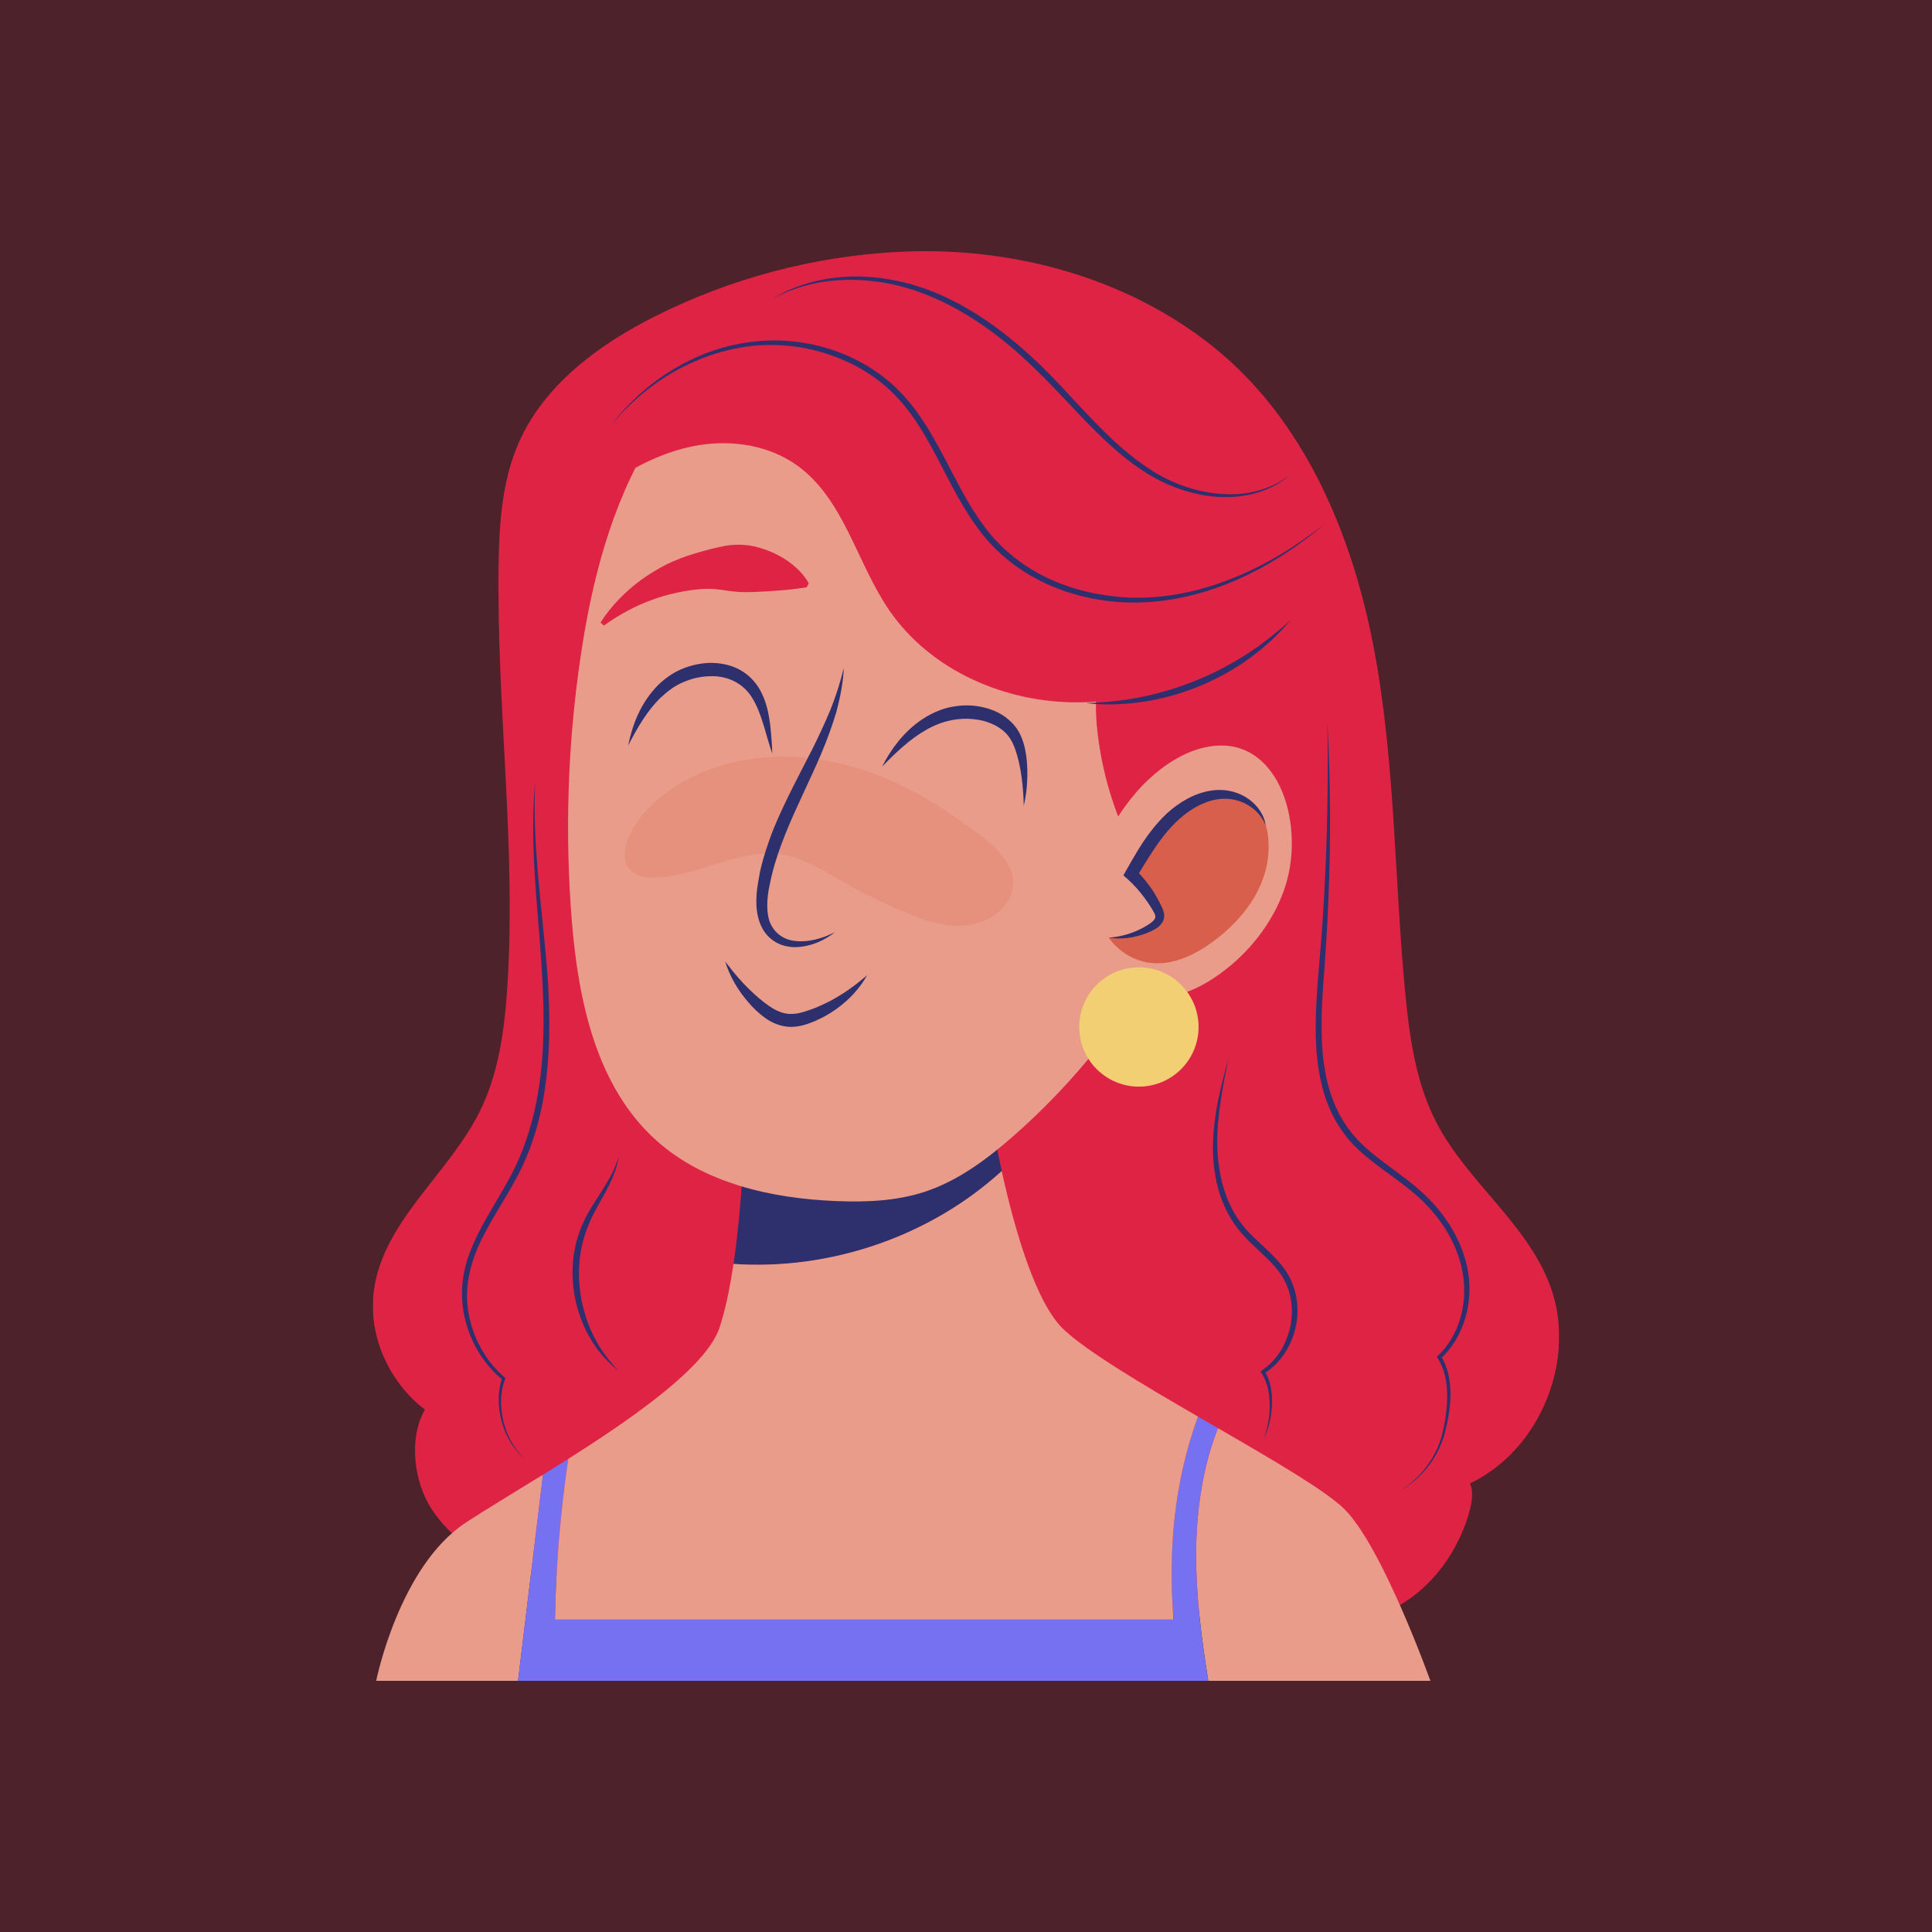
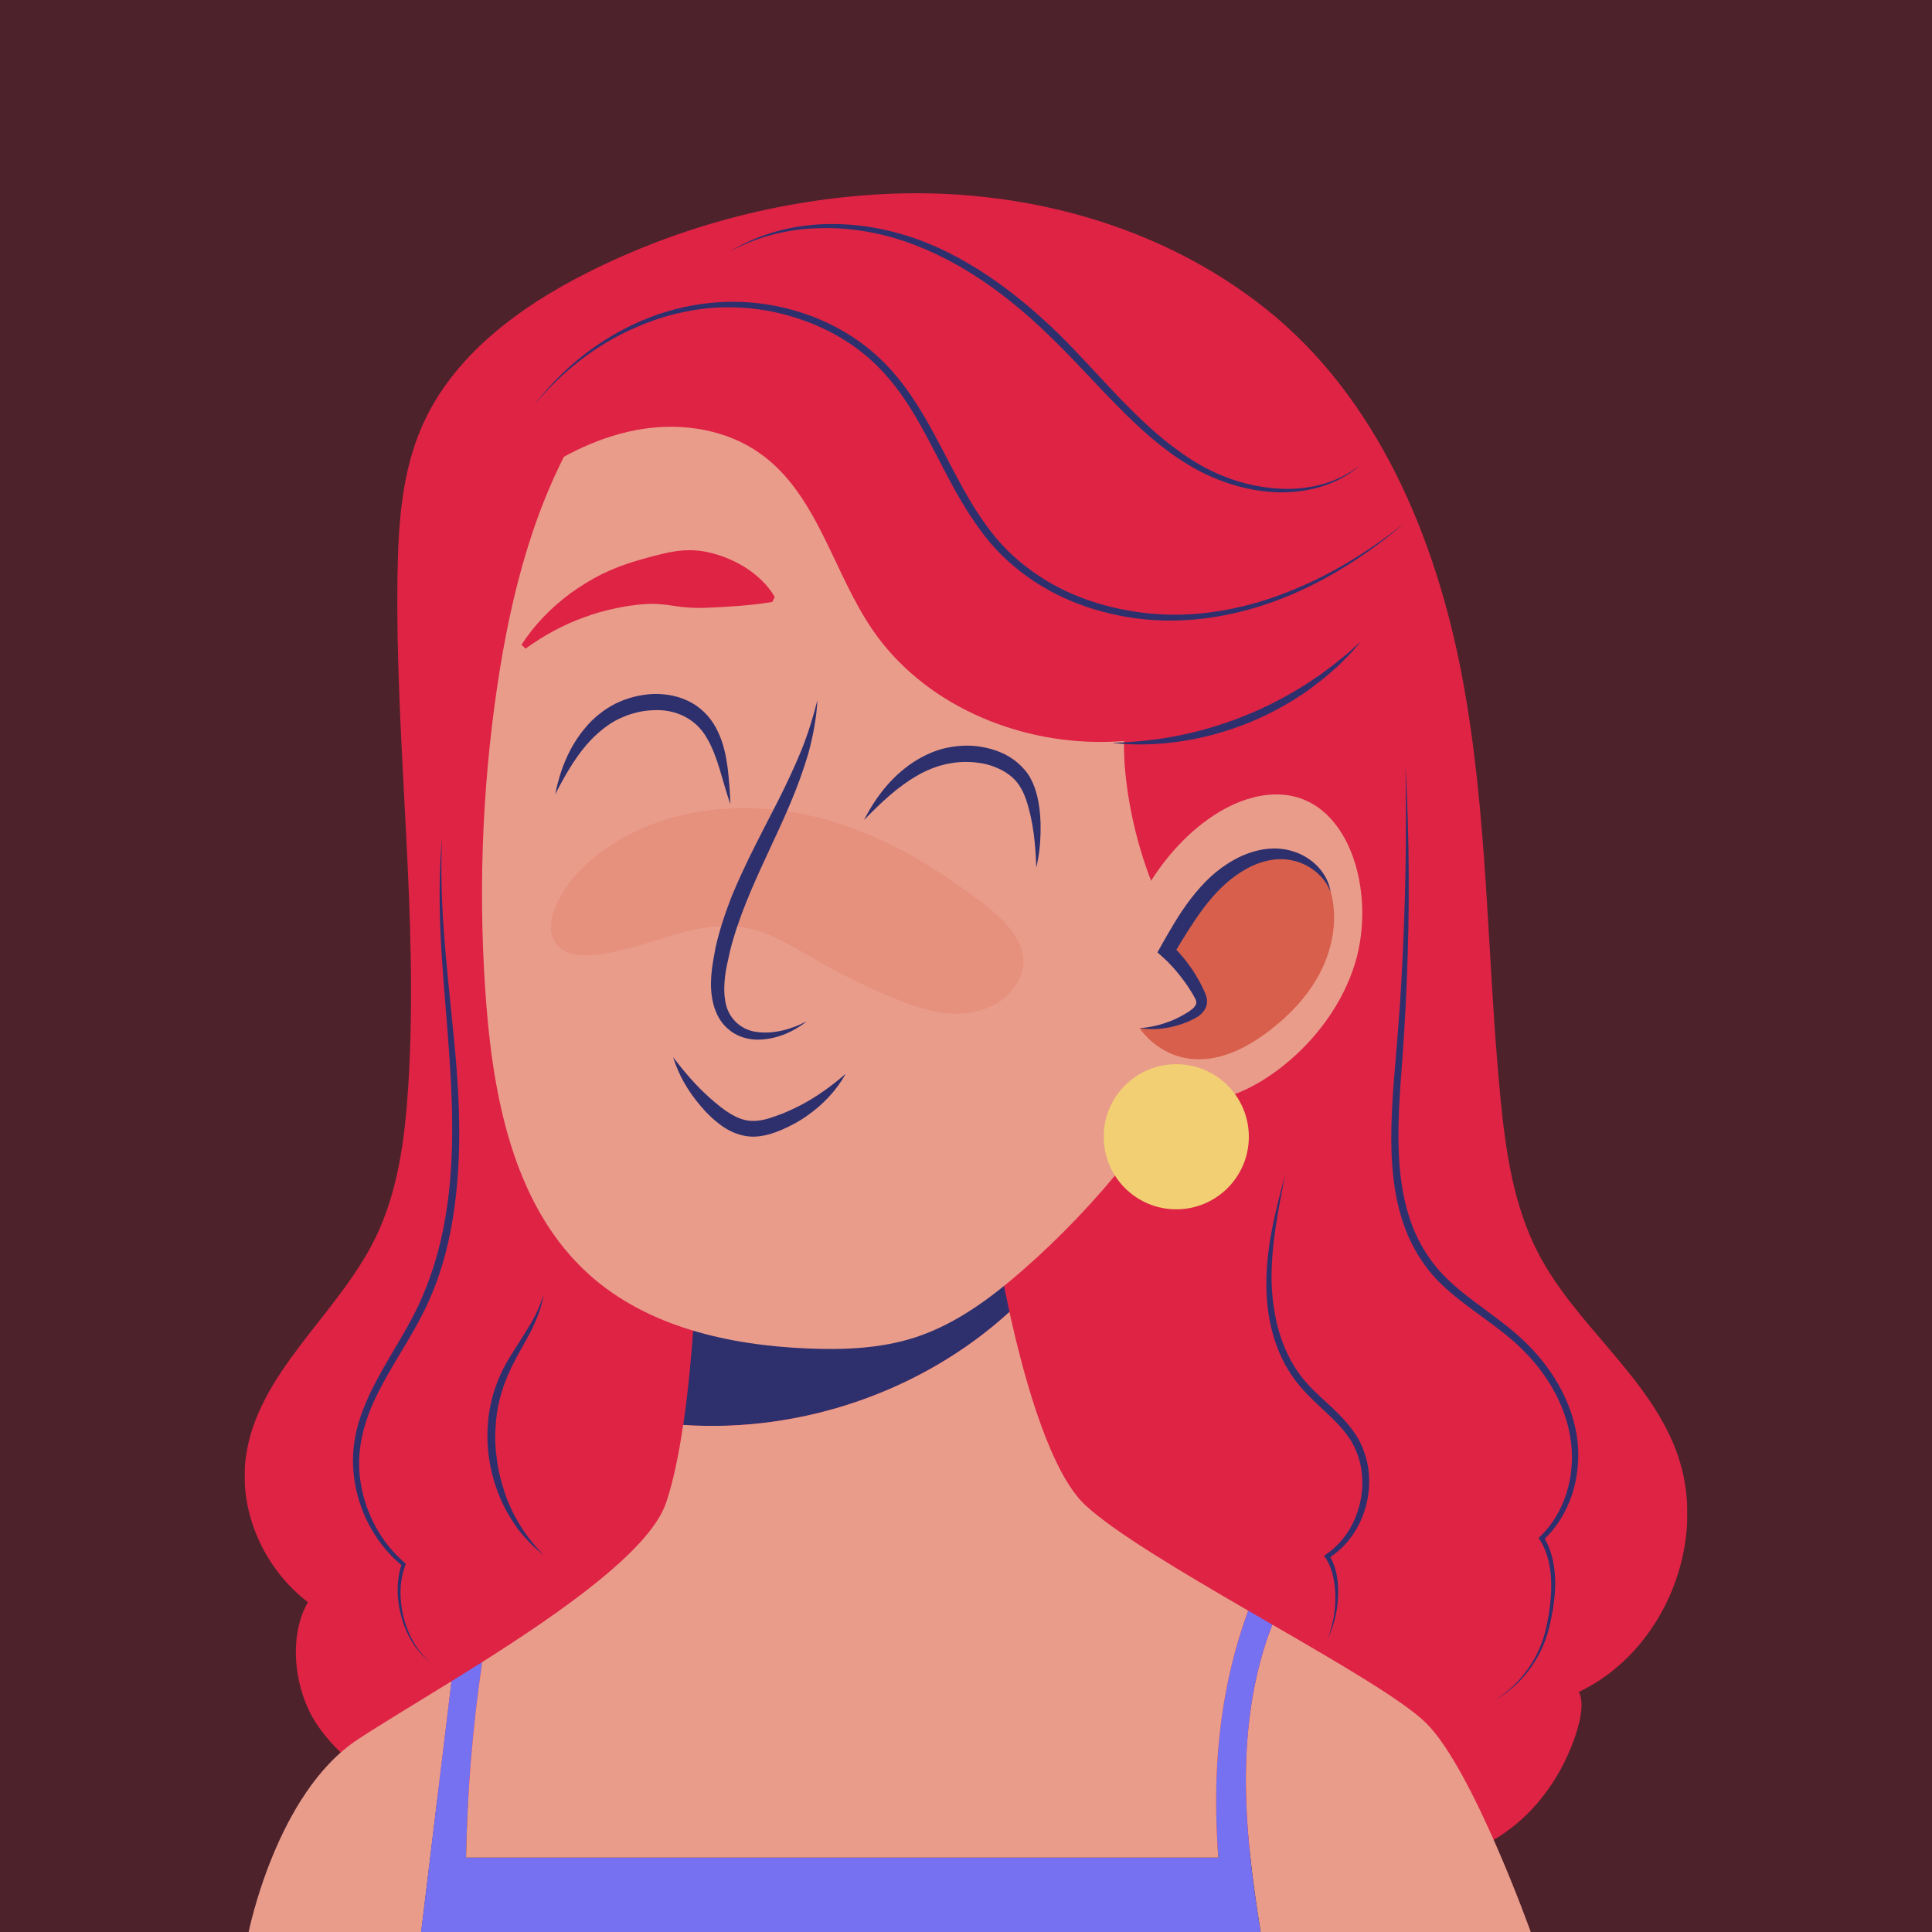
<svg xmlns="http://www.w3.org/2000/svg" viewBox="0 0 100 100">
  <rect width="100" height="100" fill="#4d222b" />
-   <svg x="19.297" y="13" width="61.407" height="74.00" viewBox="0 0 182.91 220.42">
+   <svg x="12.658" y="10" width="74.684" height="90.00" viewBox="0 0 182.91 220.42">
    <defs>
      <style>
      .cls-1 {
        fill: #f1cf72;
      }

      .cls-2 {
        fill: #7571f0;
      }

      .cls-3, .cls-4 {
        mix-blend-mode: multiply;
      }

      .cls-3, .cls-4, .cls-5 {
        fill: #ea9c8b;
      }

      .cls-4 {
        opacity: .2;
      }

      .cls-6 {
        fill: #2e306d;
      }

      .cls-7 {
        fill: #de2345;
      }

      .cls-8 {
        isolation: isolate;
      }
    </style>
    </defs>
    <g class="cls-8">
      <g id="Capa_1" data-name="Capa 1">
        <g>
          <path class="cls-7" d="M20.83,203.53c-4.53-2.33-8.92-5.27-11.72-9.52-2.8-4.25-3.62-10.99-1.08-15.4-5.54-4.24-8.8-11.45-7.87-18.36,1.44-10.7,11.51-17.93,16.32-27.6,2.95-5.93,3.83-12.67,4.26-19.28,1.39-21.64-1.68-43.33-1.35-65.01.1-6.39.53-12.93,3.09-18.78,3.92-8.96,12.33-15.17,21.08-19.56C55.12,4.21,67.9.81,80.83.12c17.35-.93,35.14,3.75,48.71,14.6,13.98,11.17,21.42,28.78,24.77,46.37,3.35,17.58,3.16,35.63,4.88,53.44.66,6.82,1.65,13.77,4.81,19.85,4.72,9.08,13.91,15.5,17.5,25.08,4.23,11.29-1.47,25.37-12.36,30.53.95,1.78-.29,5.34-1.06,7.21-1.86,4.51-4.98,8.56-9.11,11.16-4.13,2.6-9.29,3.65-14.03,2.47" />
          <path class="cls-6" d="M96.97,141.83c-1.77-8.02-2.69-14.91-2.69-15.45l-37.03,10.87s-.3,9.84-1.64,18.9c14.94,1.02,30.29-4.22,41.36-14.32Z" />
          <path class="cls-5" d="M43.02,28.89c-6.25,10.1-9.25,21.89-10.99,33.65-1.99,13.46-2.44,27.14-1.35,40.7,1,12.35,3.79,25.56,13,33.84,7.4,6.65,17.77,8.96,27.72,9.37,4.59.19,9.26.01,13.63-1.41,5.15-1.68,9.6-5,13.68-8.57,18.86-16.53,31.68-39.8,35.57-64.58,1.63-10.41,1.7-21.27-1.71-31.24-4.19-12.23-13.56-22.42-25.02-28.39-9.79-5.1-26.77-10.27-37.4-5.15-10.99,5.29-20.54,11.13-27.12,21.78Z" />
          <path class="cls-7" d="M35.1,57.26c1.59-2.5,3.74-4.7,6.21-6.54,1.25-.9,2.58-1.72,3.98-2.43,1.41-.68,2.89-1.25,4.42-1.7,1.53-.44,3.09-.89,4.71-1.17,1.61-.27,3.26-.21,4.84.21,1.58.41,3.09,1.07,4.46,1.97,1.36.92,2.6,2.05,3.49,3.58l-.3.63c-1.71.3-3.17.42-4.57.53-1.39.1-2.7.18-3.97.22-1.27.05-2.5-.03-3.76-.22-1.26-.2-2.56-.35-3.86-.25-1.29.08-2.59.28-3.88.57-1.3.27-2.6.64-3.87,1.12-2.57.92-5.04,2.27-7.38,3.95l-.51-.48Z" />
          <path class="cls-7" d="M114.18,69.88c-1.55-2.62-3.45-4.91-5.64-6.75-1.08-.94-2.23-1.76-3.43-2.47-1.18-.73-2.41-1.34-3.68-1.82-1.26-.49-2.61-.73-3.93-.88-1.32-.16-2.57-.4-3.85-.76l-3.99-1.11c-1.4-.41-2.88-.8-4.58-1.4l-.18-.68c1.24-1.36,2.79-2.25,4.42-2.86,1.64-.6,3.38-.9,5.12-.91,1.74-.01,3.48.36,5.07,1.08,1.59.73,3.08,1.63,4.51,2.55,1.43.93,2.76,1.98,3.97,3.14,1.19,1.18,2.25,2.46,3.18,3.81,1.82,2.72,3.12,5.73,3.67,8.82l-.66.24Z" />
          <path class="cls-4" d="M72.78,79.16c-9.13-2.35-19.4-1.42-27.1,4.01-2.57,1.81-4.86,4.14-6.16,7.01-.75,1.65-1.09,3.78.1,5.15.97,1.11,2.62,1.32,4.09,1.25,6.66-.32,12.97-4.61,19.55-3.51,3.32.56,6.25,2.45,9.17,4.12,3.1,1.78,6.32,3.37,9.63,4.75,2.57,1.07,5.25,2.03,8.04,2.07,2.78.04,5.71-.97,7.38-3.21,4.23-5.68-3.25-10.41-7.19-13.19-5.31-3.75-11.17-6.83-17.49-8.45Z" />
          <path class="cls-7" d="M36.25,36.05c4.27-3,9.08-5.37,14.24-6.17,5.16-.79,10.69.11,14.93,3.16,7.25,5.2,9.17,15.02,14.23,22.37,6.38,9.27,17.92,14.26,29.17,14.15,11.25-.11,22.12-4.85,31.02-11.74-1.6-11.72-4.31-23.66-11.38-33.14-11.1-14.89-30.44-22.19-49-21.75-5.53.13-11.15.91-16.12,3.33-5.38,2.62-9.67,6.99-13.84,11.28-5.18,5.31-10.43,11.65-13.25,18.51Z" />
          <path class="cls-6" d="M54.31,109.49c1.43,1.91,2.94,3.65,4.64,5.17,1.69,1.5,3.53,2.94,5.44,2.94.96.03,2-.26,3.05-.65,1.06-.36,2.08-.85,3.09-1.36,2.01-1.06,3.88-2.4,5.68-3.97-1.15,2.09-2.86,3.9-4.86,5.3-.99.72-2.08,1.29-3.21,1.79-1.12.48-2.38.9-3.78.89-1.42-.04-2.74-.59-3.79-1.32-1.05-.75-1.94-1.6-2.72-2.53-1.59-1.84-2.84-3.97-3.53-6.26Z" />
          <path class="cls-6" d="M72.62,64.24c-.11,2.27-.55,4.53-1.14,6.75-.65,2.2-1.44,4.35-2.33,6.45-1.78,4.2-3.86,8.22-5.52,12.35-.83,2.06-1.56,4.16-2.09,6.29-.23,1.07-.51,2.16-.63,3.21-.12,1.06-.15,2.12.03,3.12.29,2.01,1.84,3.64,3.96,3.91,2.1.31,4.36-.31,6.37-1.34-1.78,1.4-4.02,2.37-6.46,2.32-1.21-.06-2.48-.45-3.46-1.31-1.01-.81-1.63-2.04-1.93-3.24-.31-1.21-.34-2.44-.25-3.63.09-1.2.33-2.32.53-3.47.51-2.27,1.25-4.47,2.09-6.61,1.76-4.25,3.92-8.25,5.96-12.25,1-2.01,1.96-4.04,2.81-6.11.84-2.08,1.51-4.22,2.06-6.43Z" />
          <path class="cls-6" d="M39.37,76.22c.6-2.99,1.73-5.99,3.82-8.45.51-.62,1.09-1.2,1.73-1.7.63-.52,1.34-.98,2.07-1.35,1.48-.74,3.11-1.15,4.77-1.24,1.66-.05,3.39.26,4.91,1.11,1.52.85,2.69,2.22,3.36,3.72.71,1.49,1.01,3.06,1.22,4.58.17,1.54.29,3.05.34,4.58-1.02-2.88-1.55-5.99-2.99-8.41-1.39-2.46-4-3.68-6.76-3.52-1.37.03-2.75.37-4.01.93-1.28.53-2.41,1.39-3.46,2.38-2.08,2-3.59,4.64-4.99,7.35Z" />
          <path class="cls-6" d="M78.54,79.42c1.37-2.67,3.24-5.18,5.82-7.01,1.29-.9,2.73-1.63,4.31-2.03,1.57-.36,3.22-.48,4.83-.18,1.6.28,3.21.89,4.49,2,.64.54,1.21,1.18,1.63,1.94.41.75.67,1.52.86,2.28.36,1.54.46,3.07.43,4.59-.03,1.52-.2,3.03-.55,4.49-.08-2.98-.39-5.98-1.3-8.66-.47-1.35-1.15-2.43-2.23-3.18-.52-.39-1.11-.68-1.72-.92-.61-.25-1.27-.42-1.93-.51-2.7-.43-5.46.17-7.91,1.6-2.47,1.4-4.61,3.45-6.72,5.6Z" />
          <path class="cls-7" d="M126.9,105.46c.91.89,2.24,1.79,3.35,1.16.55-.32.85-.94,1.11-1.53,5.16-11.67,10.27-23.93,9.57-36.67-.26-4.74-1.4-9.58-4.24-13.38-2.84-3.81-7.61-6.39-12.31-5.7-10.96,1.62-13.59,14.95-12.75,23.87,1.14,12.08,6.55,23.79,15.28,32.26Z" />
          <g>
            <path class="cls-5" d="M140.77,97.63c-1.57,5.14-4.99,9.7-9.06,12.95-2.76,2.21-5.89,3.89-9.09,4.41-3.2.52-6.47-.21-8.72-2.37-2.06-1.98-3.15-5.01-3.49-8.16-.78-7.29,2.29-15.33,7.33-21.08,3.5-3.99,8.17-7.06,12.84-7.16,9.4-.21,12.97,12.32,10.19,21.41Z" />
            <path class="cls-3" d="M113.44,105.84c2.24.1,4.53-.47,6.56-1.62.61-.35,1.27-.87,1.33-1.6.03-.41-.14-.78-.32-1.13-1.05-2.06-2.43-3.91-4.08-5.44,1.65-2.84,3.32-5.71,5.57-8.05,2.25-2.34,5.17-4.13,8.22-4.24,3.06-.11,6.16,1.78,6.98,4.87,0,0,3.07,9-7.48,17.3-11.13,8.75-16.77-.09-16.77-.09Z" />
            <path class="cls-6" d="M137.7,88.63c-.86-2.25-2.93-3.7-5.08-4.09-2.16-.41-4.37.3-6.24,1.47-1.89,1.18-3.47,2.82-4.84,4.65-1.37,1.84-2.58,3.83-3.79,5.87l-.17-1.17c1.07,1.04,2.01,2.2,2.81,3.44.39.63.75,1.27,1.07,1.94.15.33.33.64.46,1.1.15.45.12,1.08-.13,1.53-.51.9-1.3,1.23-1.95,1.54-.67.31-1.38.54-2.09.72-1.42.36-2.9.43-4.31.21,1.43-.09,2.8-.43,4.08-.95.64-.26,1.25-.58,1.83-.93.59-.34,1.12-.75,1.26-1.15.06-.19.05-.32-.03-.55-.08-.21-.27-.52-.44-.82-.35-.59-.73-1.16-1.14-1.7-.8-1.1-1.71-2.11-2.72-3.01l-.56-.49.38-.68c1.17-2.06,2.35-4.18,3.85-6.12.75-.97,1.56-1.9,2.48-2.76.92-.84,1.94-1.59,3.05-2.2,2.18-1.21,4.91-1.86,7.4-1.06,2.44.72,4.48,2.79,4.8,5.2Z" />
          </g>
          <circle class="cls-1" cx="118.11" cy="119.61" r="9.2" />
          <g>
            <path class="cls-6" d="M110.07,69.67c2.92-.08,5.82-.39,8.65-.98,2.83-.6,5.6-1.43,8.27-2.53,2.67-1.08,5.24-2.43,7.68-3.99l1.8-1.21,1.74-1.31,1.69-1.37c.53-.49,1.08-.98,1.63-1.46-.47.55-.96,1.11-1.45,1.65l-1.56,1.56-1.67,1.44-1.75,1.35c-2.39,1.73-5,3.15-7.73,4.28-2.74,1.1-5.6,1.93-8.51,2.36-2.91.44-5.88.56-8.79.23Z" />
            <path class="cls-6" d="M36.56,27.05c3.37-4.48,7.84-8.17,12.97-10.53,5.12-2.38,10.95-3.3,16.58-2.44,5.6.85,11.03,3.38,15.04,7.47,4.05,4.1,6.42,9.36,9.05,14.25,1.3,2.47,2.7,4.88,4.39,7.06,1.67,2.2,3.73,4.06,6.02,5.59,4.59,3.09,10.11,4.62,15.62,4.94,5.54.28,11.12-.86,16.28-2.95,5.2-2.04,9.98-5.05,14.4-8.5-4.27,3.62-9.02,6.74-14.21,8.95-5.18,2.2-10.82,3.46-16.5,3.27-2.83-.1-5.66-.56-8.38-1.38-2.72-.81-5.34-2-7.72-3.57-2.37-1.57-4.54-3.5-6.27-5.76-1.75-2.25-3.2-4.7-4.52-7.18-2.63-4.95-4.94-10.13-8.82-14.08-3.84-3.97-9.09-6.41-14.52-7.35-2.73-.44-5.53-.51-8.27-.13-2.75.38-5.44,1.14-7.99,2.26-5.13,2.18-9.63,5.75-13.17,10.09Z" />
            <path class="cls-6" d="M61.45,7.46c3.26-2.08,7.09-3.18,10.96-3.48,3.88-.28,7.8.24,11.51,1.4,3.72,1.15,7.2,2.99,10.42,5.15,3.22,2.17,6.19,4.7,8.96,7.4,5.49,5.43,10.2,11.65,16.65,15.79,3.18,2.06,6.86,3.39,10.65,3.69,3.77.34,7.75-.5,10.8-2.92-2.9,2.6-6.97,3.6-10.83,3.41-3.89-.21-7.7-1.49-11.03-3.53-3.34-2.02-6.22-4.69-8.93-7.43-2.71-2.75-5.27-5.63-8.01-8.3-5.41-5.37-11.68-10.07-18.92-12.54-3.6-1.22-7.43-1.82-11.25-1.65-3.81.14-7.62,1.12-10.98,3Z" />
            <path class="cls-6" d="M147.18,72.83c.48,8.92.53,17.87.16,26.8-.17,4.46-.46,8.94-.81,13.38-.3,4.44-.48,8.91.26,13.25.37,2.16.98,4.29,1.94,6.24.96,1.95,2.25,3.73,3.83,5.23,3.16,3.03,7.19,5.19,10.36,8.49,3.15,3.24,5.53,7.42,6.06,12,.49,4.53-.94,9.38-4.34,12.52l.05-.39c1.07,1.73,1.44,3.78,1.46,5.75,0,1.98-.33,3.93-.8,5.83-.94,3.83-3.5,7.22-6.9,9.14,3.32-2.05,5.74-5.45,6.55-9.22.42-1.89.68-3.82.64-5.74-.05-1.91-.44-3.84-1.46-5.43l-.14-.21.19-.18c3.17-3.03,4.46-7.68,3.92-11.98-.54-4.34-2.82-8.34-5.89-11.45-3.05-3.16-7.07-5.28-10.39-8.41-1.67-1.55-3.02-3.47-4.02-5.52-1-2.06-1.62-4.28-1.99-6.51-.73-4.48-.52-9.01-.2-13.47.36-4.46.77-8.89,1-13.35.5-8.91.66-17.84.51-26.77Z" />
            <path class="cls-6" d="M131.95,124.24c-.87,4.43-1.79,8.89-1.76,13.37.06,4.43,1.11,8.99,3.83,12.47,1.34,1.74,3.14,3.11,4.74,4.75.81.82,1.57,1.71,2.2,2.7.62,1.01,1.06,2.12,1.33,3.27,1.03,4.59-.89,9.75-4.89,12.25l.09-.41c1.01,1.63,1.21,3.55,1.13,5.35-.1,1.82-.51,3.62-1.31,5.24.66-1.68.97-3.47.97-5.25-.02-1.76-.32-3.59-1.27-5.02l-.16-.24.25-.17c1.81-1.24,3.18-3.08,3.89-5.14.76-2.05.91-4.31.43-6.42-.26-1.05-.67-2.05-1.24-2.97-.59-.91-1.31-1.74-2.1-2.52-1.57-1.57-3.36-3.01-4.78-4.87-2.86-3.73-3.89-8.51-3.76-13.05.1-4.59,1.25-9.01,2.44-13.36Z" />
            <path class="cls-6" d="M25.05,81.68c-.42,8.05.57,16.05,1.35,24.05.83,7.99,1.31,16.14.01,24.18-.63,4.01-1.78,7.96-3.57,11.63-1.79,3.67-4.14,6.96-5.92,10.52-1.79,3.53-2.87,7.48-2.2,11.4.6,3.89,2.58,7.59,5.6,10.17l.13.11-.06.16c-.79,2.07-.77,4.41-.24,6.58.55,2.16,1.62,4.27,3.38,5.73-1.82-1.37-3.01-3.47-3.63-5.66-.61-2.2-.72-4.59.04-6.81l.07.27c-3.18-2.59-5.3-6.38-6.01-10.42-.35-2.02-.35-4.12.07-6.14.39-2.03,1.18-3.94,2.06-5.77,1.8-3.65,4.13-6.96,5.85-10.55,1.69-3.59,2.84-7.43,3.49-11.36,1.34-7.89.85-15.96.23-23.96-.64-8-1.43-16.09-.65-24.12Z" />
            <path class="cls-6" d="M37.91,139.56c-.2,1.51-.77,2.96-1.43,4.34-.68,1.37-1.47,2.67-2.17,4-1.42,2.63-2.34,5.48-2.48,8.45-.12,1.47-.03,2.96.19,4.42.18,1.47.61,2.9,1.08,4.31,1.01,2.8,2.65,5.37,4.78,7.53-1.2-.94-2.27-2.03-3.21-3.25-.89-1.25-1.7-2.57-2.28-4-1.21-2.84-1.76-5.98-1.56-9.08.16-3.1,1.19-6.16,2.81-8.76.8-1.31,1.65-2.55,2.41-3.85.79-1.28,1.44-2.64,1.86-4.1Z" />
          </g>
          <g>
            <path class="cls-5" d="M128.81,220.42h34.24s-7.35-20.57-13.23-26.45c-2.8-2.8-10.92-7.53-19.53-12.51-2.32,5.94-3.28,12.43-3.35,18.84-.07,6.75.8,13.45,1.87,20.12Z" />
            <path class="cls-5" d="M14.33,196.03c-10.29,6.76-13.81,24.39-13.81,24.39h21.87l3.85-31.79c-4.64,2.87-8.92,5.43-11.9,7.39Z" />
            <path class="cls-2" d="M126.94,200.3c.07-6.41,1.03-12.9,3.35-18.84-1.02-.59-2.04-1.18-3.06-1.78-3.77,10.28-4.59,20.74-3.78,31.3H28.08c.15-8.29.84-16.58,2.05-24.78-1.32.83-2.62,1.65-3.9,2.44l-3.85,31.79h106.42c-1.07-6.67-1.94-13.38-1.87-20.12Z" />
            <path class="cls-5" d="M123.44,210.98c-.8-10.55.02-21.02,3.78-31.3-8.5-4.93-16.9-9.91-20.61-13.34-4.3-3.98-7.56-15.04-9.65-24.52-11.07,10.1-26.42,15.34-41.36,14.32-.54,3.66-1.25,7.2-2.18,9.91-2.04,5.92-12.93,13.59-23.29,20.15-1.21,8.21-1.9,16.49-2.05,24.78h95.36Z" />
          </g>
        </g>
      </g>
    </g>
  </svg>
</svg>
